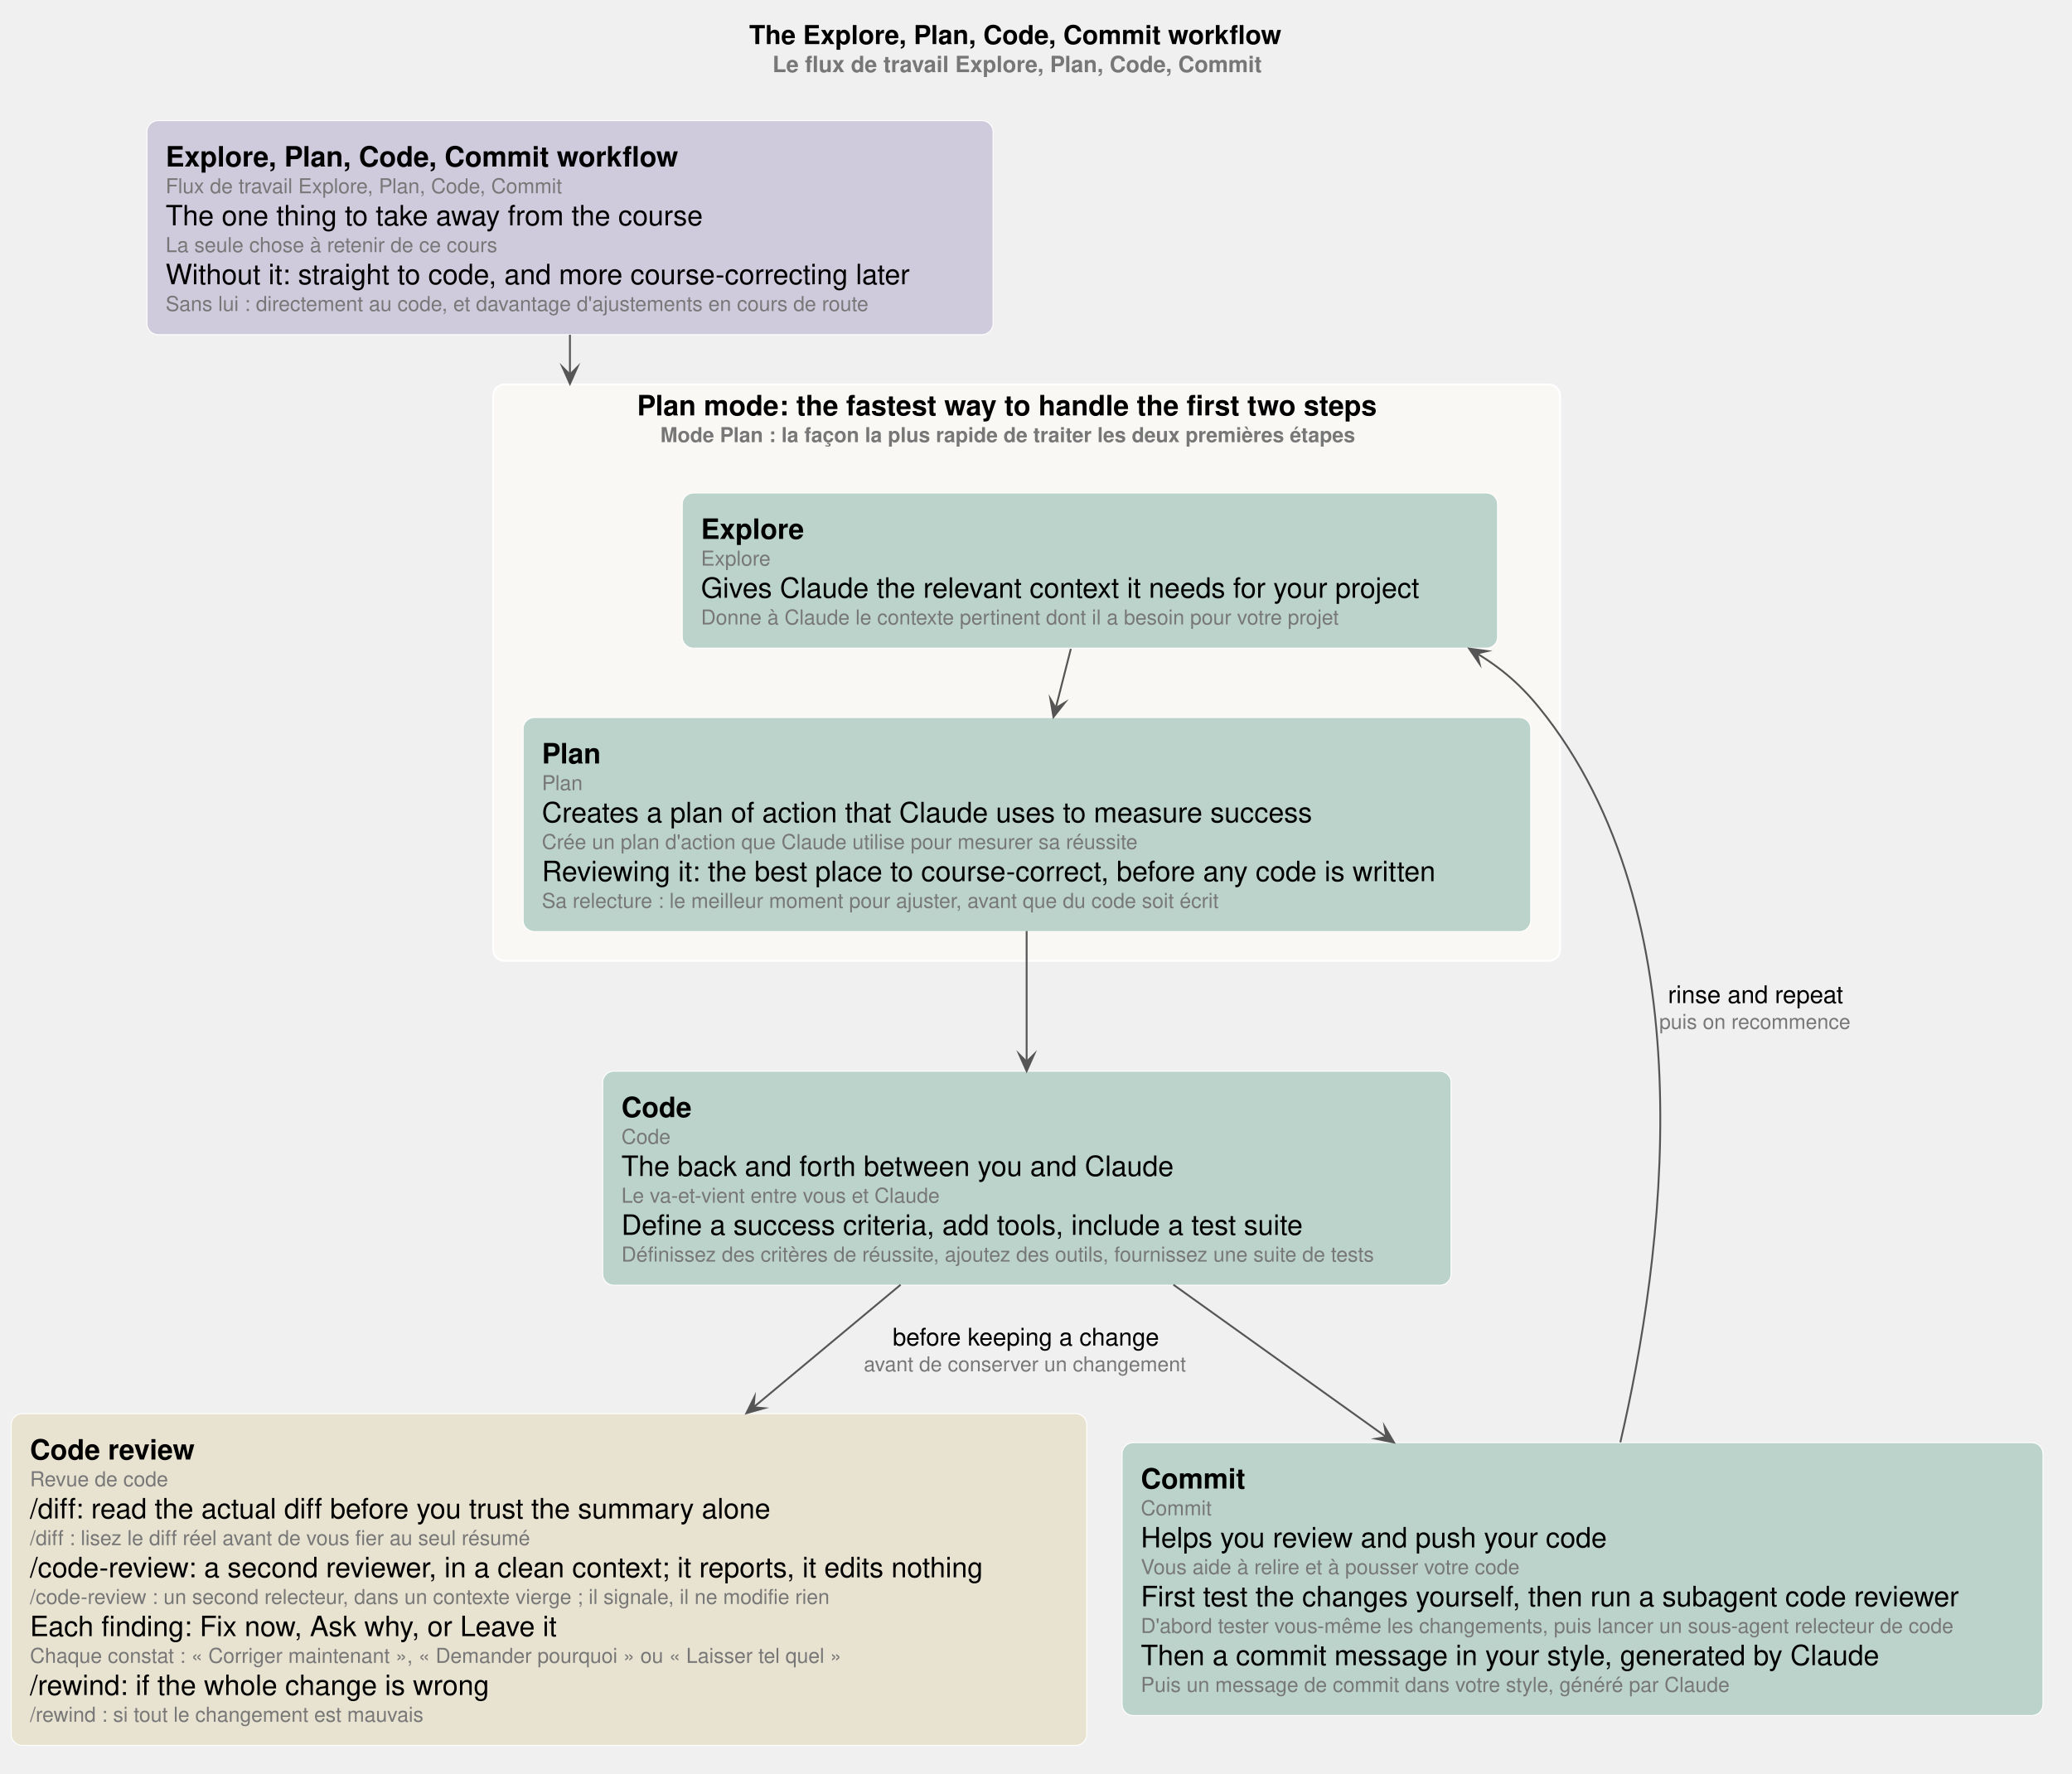
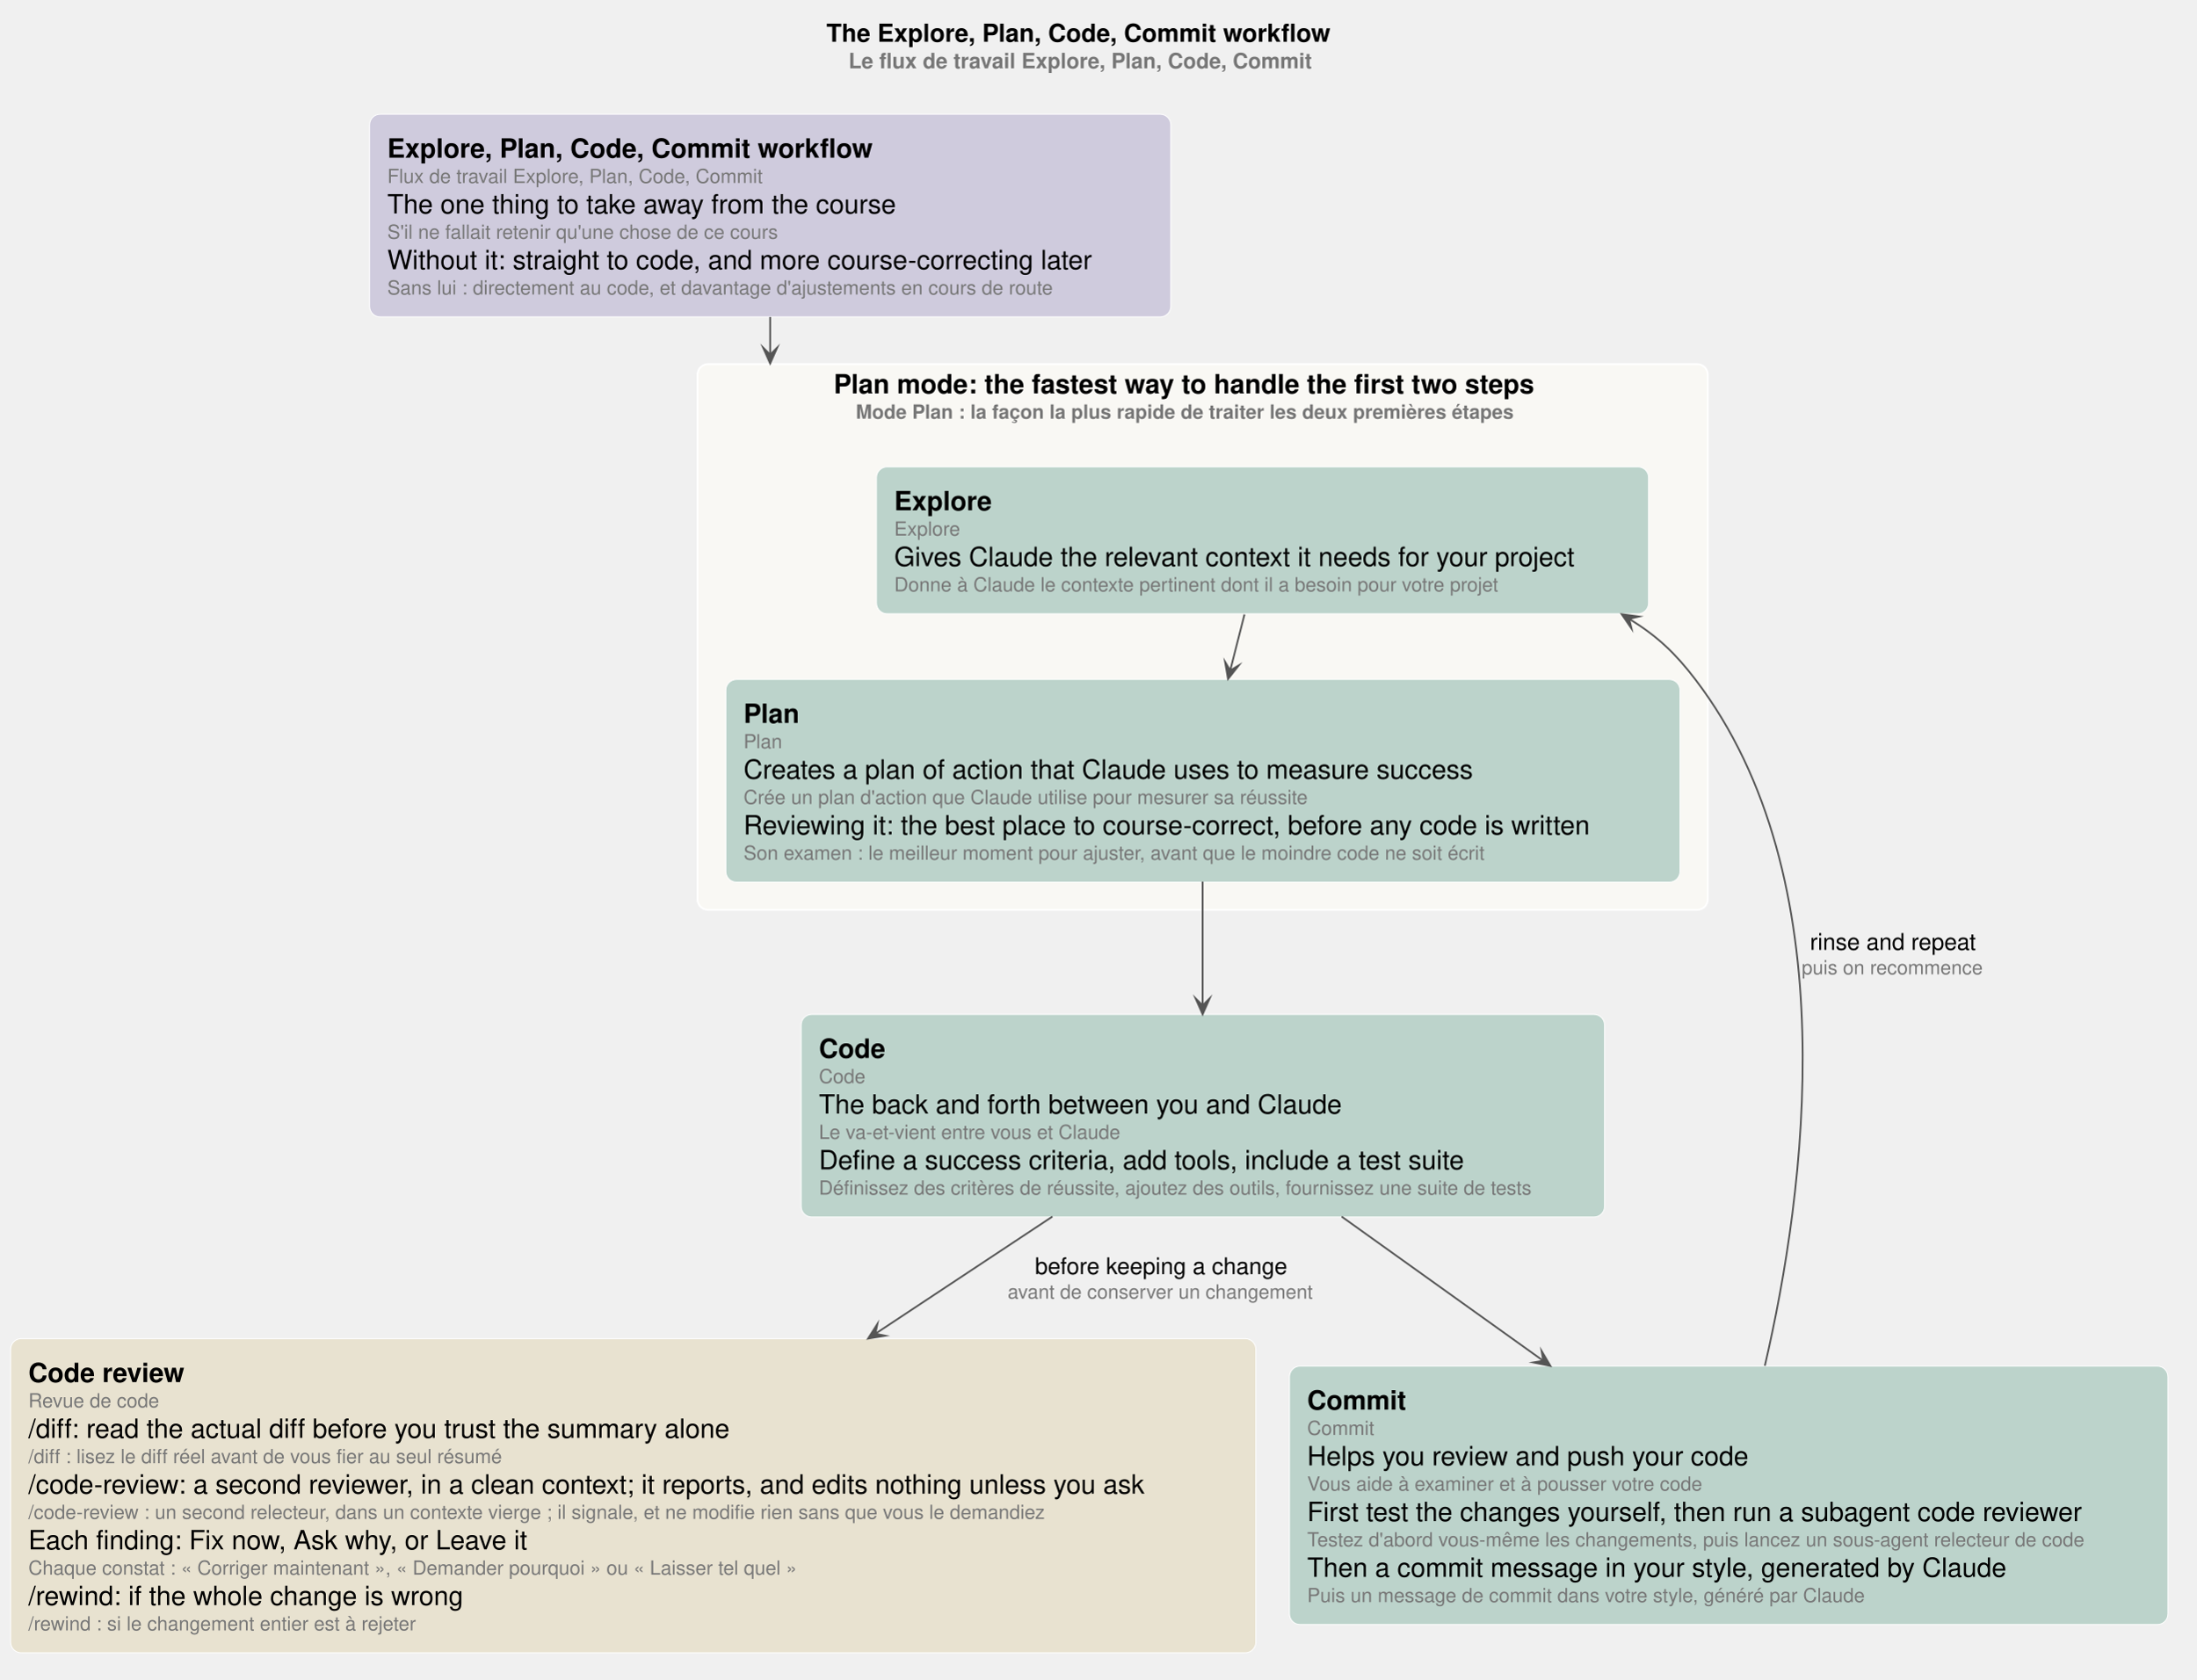
- <svg xmlns="http://www.w3.org/2000/svg" version="1.1" data-diagram-type="DESCRIPTION" style="width:1107px;height:948px;background:#FFFFFF;" width="1107px" height="948px" viewBox="0 0 1107 948" zoomAndPan="magnify" preserveAspectRatio="none" contentStyleType="text/css">
+ <svg xmlns="http://www.w3.org/2000/svg" version="1.1" data-diagram-type="DESCRIPTION" style="width:1239px;height:948px;background:#FFFFFF;" width="1239px" height="948px" viewBox="0 0 1239 948" zoomAndPan="magnify" preserveAspectRatio="none" contentStyleType="text/css">
  <defs />
  <g font-family="sans-serif" lengthAdjust="spacing">
    <g class="title" data-source-line="18">
-       <text x="400.256" y="23.563" fill="#000" font-size="14" textLength="299.988" font-weight="700" font-family="Helvetica">The Explore, Plan, Code, Commit workflow</text>
-       <text x="412.722" y="38.564" fill="#777" font-size="12" textLength="275.057" font-weight="700" font-family="Helvetica">Le flux de travail Explore, Plan, Code, Commit</text>
+       <text x="466.256" y="23.563" fill="#000" font-size="14" textLength="299.988" font-weight="700" font-family="Helvetica">The Explore, Plan, Code, Commit workflow</text>
+       <text x="478.722" y="38.564" fill="#777" font-size="12" textLength="275.057" font-weight="700" font-family="Helvetica">Le flux de travail Explore, Plan, Code, Commit</text>
    </g>
    <g class="cluster" data-qualified-name="PM" id="ent0002" data-source-line="21">
-       <rect x="263.5" y="205.459" width="570" height="308" fill="#F9F8F4" style="stroke:#FFF;stroke-width:1;" rx="6" ry="6" />
-       <text x="340.353" y="221.99" fill="#000" font-size="15" textLength="416.294" font-weight="700" font-family="Helvetica">Plan mode: the fastest way to handle the first two steps</text>
-       <text x="352.823" y="236.265" fill="#777" font-size="11" textLength="391.354" font-weight="700" font-family="Helvetica">Mode Plan : la façon la plus rapide de traiter les deux premières étapes</text>
+       <rect x="393.5" y="205.459" width="570" height="308" fill="#F9F8F4" style="stroke:#FFF;stroke-width:1;" rx="6" ry="6" />
+       <text x="470.353" y="221.99" fill="#000" font-size="15" textLength="416.294" font-weight="700" font-family="Helvetica">Plan mode: the fastest way to handle the first two steps</text>
+       <text x="482.823" y="236.265" fill="#777" font-size="11" textLength="391.354" font-weight="700" font-family="Helvetica">Mode Plan : la façon la plus rapide de traiter les deux premières étapes</text>
    </g>
    <g class="entity" data-qualified-name="WHY" id="ent0001" data-source-line="20">
-       <rect x="78.5" y="64.459" width="452.056" height="114.377" fill="#CFCBDD" style="stroke:#FFF;stroke-width:0.5;" rx="6" ry="6" />
-       <text x="88.5" y="88.99" fill="#000" font-size="15" textLength="288.494" font-weight="700" font-family="Helvetica">Explore, Plan, Code, Commit workflow</text>
-       <text x="88.5" y="103.265" fill="#777" font-size="11" textLength="225.425" font-family="Helvetica">Flux de travail Explore, Plan, Code, Commit</text>
-       <text x="88.5" y="120.449" fill="#000" font-size="15" textLength="309.478" font-family="Helvetica">The one thing to take away from the course</text>
-       <text x="88.5" y="134.724" fill="#777" font-size="11" textLength="189.046" font-family="Helvetica">La seule chose à retenir de ce cours</text>
-       <text x="88.5" y="151.908" fill="#000" font-size="15" textLength="432.056" font-family="Helvetica">Without it: straight to code, and more course-correcting later</text>
-       <text x="88.5" y="166.183" fill="#777" font-size="11" textLength="402.816" font-family="Helvetica">Sans lui : directement au code, et davantage d'ajustements en cours de route</text>
+       <rect x="208.5" y="64.459" width="452.056" height="114.377" fill="#CFCBDD" style="stroke:#FFF;stroke-width:0.5;" rx="6" ry="6" />
+       <text x="218.5" y="88.99" fill="#000" font-size="15" textLength="288.494" font-weight="700" font-family="Helvetica">Explore, Plan, Code, Commit workflow</text>
+       <text x="218.5" y="103.265" fill="#777" font-size="11" textLength="225.425" font-family="Helvetica">Flux de travail Explore, Plan, Code, Commit</text>
+       <text x="218.5" y="120.449" fill="#000" font-size="15" textLength="309.478" font-family="Helvetica">The one thing to take away from the course</text>
+       <text x="218.5" y="134.724" fill="#777" font-size="11" textLength="239.062" font-family="Helvetica">S'il ne fallait retenir qu'une chose de ce cours</text>
+       <text x="218.5" y="151.908" fill="#000" font-size="15" textLength="432.056" font-family="Helvetica">Without it: straight to code, and more course-correcting later</text>
+       <text x="218.5" y="166.183" fill="#777" font-size="11" textLength="402.816" font-family="Helvetica">Sans lui : directement au code, et davantage d'ajustements en cours de route</text>
    </g>
    <g class="entity" data-qualified-name="CO" id="ent0005" data-source-line="25">
-       <rect x="322" y="572.459" width="453.254" height="114.377" fill="#BCD3CB" style="stroke:#FFF;stroke-width:0.5;" rx="6" ry="6" />
-       <text x="332" y="596.99" fill="#000" font-size="15" textLength="39.756" font-weight="700" font-family="Helvetica">Code</text>
-       <text x="332" y="611.265" fill="#777" font-size="11" textLength="27.779" font-family="Helvetica">Code</text>
-       <text x="332" y="628.449" fill="#000" font-size="15" textLength="316.216" font-family="Helvetica">The back and forth between you and Claude</text>
-       <text x="332" y="642.724" fill="#777" font-size="11" textLength="185.007" font-family="Helvetica">Le va-et-vient entre vous et Claude</text>
-       <text x="332" y="659.908" fill="#000" font-size="15" textLength="391.809" font-family="Helvetica">Define a success criteria, add tools, include a test suite</text>
-       <text x="332" y="674.183" fill="#777" font-size="11" textLength="433.254" font-family="Helvetica">Définissez des critères de réussite, ajoutez des outils, fournissez une suite de tests</text>
+       <rect x="452" y="572.459" width="453.254" height="114.377" fill="#BCD3CB" style="stroke:#FFF;stroke-width:0.5;" rx="6" ry="6" />
+       <text x="462" y="596.99" fill="#000" font-size="15" textLength="39.756" font-weight="700" font-family="Helvetica">Code</text>
+       <text x="462" y="611.265" fill="#777" font-size="11" textLength="27.779" font-family="Helvetica">Code</text>
+       <text x="462" y="628.449" fill="#000" font-size="15" textLength="316.216" font-family="Helvetica">The back and forth between you and Claude</text>
+       <text x="462" y="642.724" fill="#777" font-size="11" textLength="185.007" font-family="Helvetica">Le va-et-vient entre vous et Claude</text>
+       <text x="462" y="659.908" fill="#000" font-size="15" textLength="391.809" font-family="Helvetica">Define a success criteria, add tools, include a test suite</text>
+       <text x="462" y="674.183" fill="#777" font-size="11" textLength="433.254" font-family="Helvetica">Définissez des critères de réussite, ajoutez des outils, fournissez une suite de tests</text>
    </g>
    <g class="entity" data-qualified-name="CM" id="ent0006" data-source-line="26">
-       <rect x="599.5" y="770.959" width="491.995" height="145.836" fill="#BCD3CB" style="stroke:#FFF;stroke-width:0.5;" rx="6" ry="6" />
-       <text x="609.5" y="795.49" fill="#000" font-size="15" textLength="57.583" font-weight="700" font-family="Helvetica">Commit</text>
-       <text x="609.5" y="809.765" fill="#777" font-size="11" textLength="40.165" font-family="Helvetica">Commit</text>
-       <text x="609.5" y="826.949" fill="#000" font-size="15" textLength="268.953" font-family="Helvetica">Helps you review and push your code</text>
-       <text x="609.5" y="841.224" fill="#777" font-size="11" textLength="217.363" font-family="Helvetica">Vous aide à relire et à pousser votre code</text>
-       <text x="609.5" y="858.408" fill="#000" font-size="15" textLength="471.995" font-family="Helvetica">First test the changes yourself, then run a subagent code reviewer</text>
-       <text x="609.5" y="872.683" fill="#777" font-size="11" textLength="469.439" font-family="Helvetica">D'abord tester vous-même les changements, puis lancer un sous-agent relecteur de code</text>
-       <text x="609.5" y="889.867" fill="#000" font-size="15" textLength="422.292" font-family="Helvetica">Then a commit message in your style, generated by Claude</text>
-       <text x="609.5" y="904.142" fill="#777" font-size="11" textLength="335.419" font-family="Helvetica">Puis un message de commit dans votre style, généré par Claude</text>
+       <rect x="727.5" y="770.959" width="495.605" height="145.836" fill="#BCD3CB" style="stroke:#FFF;stroke-width:0.5;" rx="6" ry="6" />
+       <text x="737.5" y="795.49" fill="#000" font-size="15" textLength="57.583" font-weight="700" font-family="Helvetica">Commit</text>
+       <text x="737.5" y="809.765" fill="#777" font-size="11" textLength="40.165" font-family="Helvetica">Commit</text>
+       <text x="737.5" y="826.949" fill="#000" font-size="15" textLength="268.953" font-family="Helvetica">Helps you review and push your code</text>
+       <text x="737.5" y="841.224" fill="#777" font-size="11" textLength="238.509" font-family="Helvetica">Vous aide à examiner et à pousser votre code</text>
+       <text x="737.5" y="858.408" fill="#000" font-size="15" textLength="471.995" font-family="Helvetica">First test the changes yourself, then run a subagent code reviewer</text>
+       <text x="737.5" y="872.683" fill="#777" font-size="11" textLength="475.605" font-family="Helvetica">Testez d'abord vous-même les changements, puis lancez un sous-agent relecteur de code</text>
+       <text x="737.5" y="889.867" fill="#000" font-size="15" textLength="422.292" font-family="Helvetica">Then a commit message in your style, generated by Claude</text>
+       <text x="737.5" y="904.142" fill="#777" font-size="11" textLength="335.419" font-family="Helvetica">Puis un message de commit dans votre style, généré par Claude</text>
    </g>
    <g class="entity" data-qualified-name="REV" id="ent0007" data-source-line="27">
-       <rect x="6" y="755.459" width="574.612" height="177.295" fill="#E8E2D0" style="stroke:#FFF;stroke-width:0.5;" rx="6" ry="6" />
+       <rect x="6" y="755.459" width="702.507" height="177.295" fill="#E8E2D0" style="stroke:#FFF;stroke-width:0.5;" rx="6" ry="6" />
      <text x="16" y="779.99" fill="#000" font-size="15" textLength="94.263" font-weight="700" font-family="Helvetica">Code review</text>
      <text x="16" y="794.265" fill="#777" font-size="11" textLength="77.956" font-family="Helvetica">Revue de code</text>
      <text x="16" y="811.449" fill="#000" font-size="15" textLength="430.254" font-family="Helvetica">/diff: read the actual diff before you trust the summary alone</text>
      <text x="16" y="825.724" fill="#777" font-size="11" textLength="290.275" font-family="Helvetica">/diff : lisez le diff réel avant de vous fier au seul résumé</text>
-       <text x="16" y="842.908" fill="#000" font-size="15" textLength="554.612" font-family="Helvetica">/code-review: a second reviewer, in a clean context; it reports, it edits nothing</text>
-       <text x="16" y="857.183" fill="#777" font-size="11" textLength="463.692" font-family="Helvetica">/code-review : un second relecteur, dans un contexte vierge ; il signale, il ne modifie rien</text>
+       <text x="16" y="842.908" fill="#000" font-size="15" textLength="682.507" font-family="Helvetica">/code-review: a second reviewer, in a clean context; it reports, and edits nothing unless you ask</text>
+       <text x="16" y="857.183" fill="#777" font-size="11" textLength="619.298" font-family="Helvetica">/code-review : un second relecteur, dans un contexte vierge ; il signale, et ne modifie rien sans que vous le demandiez</text>
      <text x="16" y="874.367" fill="#000" font-size="15" textLength="303.406" font-family="Helvetica">Each finding: Fix now, Ask why, or Leave it</text>
      <text x="16" y="888.642" fill="#777" font-size="11" textLength="460.33" font-family="Helvetica">Chaque constat : « Corriger maintenant », « Demander pourquoi » ou « Laisser tel quel »</text>
      <text x="16" y="905.826" fill="#000" font-size="15" textLength="267.305" font-family="Helvetica">/rewind: if the whole change is wrong</text>
-       <text x="16" y="920.101" fill="#777" font-size="11" textLength="226.188" font-family="Helvetica">/rewind : si tout le changement est mauvais</text>
+       <text x="16" y="920.101" fill="#777" font-size="11" textLength="235.528" font-family="Helvetica">/rewind : si le changement entier est à rejeter</text>
    </g>
    <g class="entity" data-qualified-name="PM.E" id="ent0003" data-source-line="22">
-       <rect x="364.5" y="263.459" width="435.591" height="82.918" fill="#BCD3CB" style="stroke:#FFF;stroke-width:0.5;" rx="6" ry="6" />
-       <text x="374.5" y="287.99" fill="#000" font-size="15" textLength="57.188" font-weight="700" font-family="Helvetica">Explore</text>
-       <text x="374.5" y="302.265" fill="#777" font-size="11" textLength="39.531" font-family="Helvetica">Explore</text>
-       <text x="374.5" y="319.449" fill="#000" font-size="15" textLength="415.591" font-family="Helvetica">Gives Claude the relevant context it needs for your project</text>
-       <text x="374.5" y="333.724" fill="#777" font-size="11" textLength="366.62" font-family="Helvetica">Donne à Claude le contexte pertinent dont il a besoin pour votre projet</text>
+       <rect x="494.5" y="263.459" width="435.591" height="82.918" fill="#BCD3CB" style="stroke:#FFF;stroke-width:0.5;" rx="6" ry="6" />
+       <text x="504.5" y="287.99" fill="#000" font-size="15" textLength="57.188" font-weight="700" font-family="Helvetica">Explore</text>
+       <text x="504.5" y="302.265" fill="#777" font-size="11" textLength="39.531" font-family="Helvetica">Explore</text>
+       <text x="504.5" y="319.449" fill="#000" font-size="15" textLength="415.591" font-family="Helvetica">Gives Claude the relevant context it needs for your project</text>
+       <text x="504.5" y="333.724" fill="#777" font-size="11" textLength="366.62" font-family="Helvetica">Donne à Claude le contexte pertinent dont il a besoin pour votre projet</text>
    </g>
    <g class="entity" data-qualified-name="PM.PL" id="ent0004" data-source-line="23">
-       <rect x="279.5" y="383.459" width="538.32" height="114.377" fill="#BCD3CB" style="stroke:#FFF;stroke-width:0.5;" rx="6" ry="6" />
-       <text x="289.5" y="407.99" fill="#000" font-size="15" textLength="32.871" font-weight="700" font-family="Helvetica">Plan</text>
-       <text x="289.5" y="422.265" fill="#777" font-size="11" textLength="22.73" font-family="Helvetica">Plan</text>
-       <text x="289.5" y="439.449" fill="#000" font-size="15" textLength="439.248" font-family="Helvetica">Creates a plan of action that Claude uses to measure success</text>
-       <text x="289.5" y="453.724" fill="#777" font-size="11" textLength="340.823" font-family="Helvetica">Crée un plan d'action que Claude utilise pour mesurer sa réussite</text>
-       <text x="289.5" y="470.908" fill="#000" font-size="15" textLength="518.32" font-family="Helvetica">Reviewing it: the best place to course-correct, before any code is written</text>
-       <text x="289.5" y="485.183" fill="#777" font-size="11" textLength="388.98" font-family="Helvetica">Sa relecture : le meilleur moment pour ajuster, avant que du code soit écrit</text>
+       <rect x="409.5" y="383.459" width="538.32" height="114.377" fill="#BCD3CB" style="stroke:#FFF;stroke-width:0.5;" rx="6" ry="6" />
+       <text x="419.5" y="407.99" fill="#000" font-size="15" textLength="32.871" font-weight="700" font-family="Helvetica">Plan</text>
+       <text x="419.5" y="422.265" fill="#777" font-size="11" textLength="22.73" font-family="Helvetica">Plan</text>
+       <text x="419.5" y="439.449" fill="#000" font-size="15" textLength="439.248" font-family="Helvetica">Creates a plan of action that Claude uses to measure success</text>
+       <text x="419.5" y="453.724" fill="#777" font-size="11" textLength="340.823" font-family="Helvetica">Crée un plan d'action que Claude utilise pour mesurer sa réussite</text>
+       <text x="419.5" y="470.908" fill="#000" font-size="15" textLength="518.32" font-family="Helvetica">Reviewing it: the best place to course-correct, before any code is written</text>
+       <text x="419.5" y="485.183" fill="#777" font-size="11" textLength="448.089" font-family="Helvetica">Son examen : le meilleur moment pour ajuster, avant que le moindre code ne soit écrit</text>
    </g>
    <g class="link" data-entity-1="ent0001" data-entity-2="ent0002" id="lnk8" data-link-type="dependency">
-       <polygon points="304.5,205.125,308.5,196.125,304.5,200.125,300.5,196.125,304.5,205.125" fill="#555" style="stroke:#555;stroke-width:1;stroke-linejoin:miter;stroke-miterlimit:10;" />
-       <path d="M304.5,178.892 C304.5,183.965 304.5,189.206 304.5,194.536 C304.5,197.202 304.5,199.889 304.5,202.59 C304.5,203.265 304.5,203.941 304.5,204.618 C304.5,204.787 304.5,199.956 304.5,200.125" style="stroke:#555;stroke-width:1;" fill="none" />
+       <polygon points="434.5,205.125,438.5,196.125,434.5,200.125,430.5,196.125,434.5,205.125" fill="#555" style="stroke:#555;stroke-width:1;stroke-linejoin:miter;stroke-miterlimit:10;" />
+       <path d="M434.5,178.892 C434.5,183.965 434.5,189.206 434.5,194.536 C434.5,197.202 434.5,199.889 434.5,202.59 C434.5,203.265 434.5,203.941 434.5,204.618 C434.5,204.787 434.5,199.956 434.5,200.125" style="stroke:#555;stroke-width:1;" fill="none" />
    </g>
    <g class="link" data-entity-1="ent0003" data-entity-2="ent0004" id="lnk9" data-link-type="dependency">
-       <polygon points="562.828,383.2,568.926,375.465,564.062,378.354,561.173,373.491,562.828,383.2" fill="#555" style="stroke:#555;stroke-width:1;stroke-linejoin:miter;stroke-miterlimit:10;" />
-       <path d="M572.114,346.739 C569.185,358.241 567.179,366.116 564.062,378.354" style="stroke:#555;stroke-width:1;" fill="none" />
+       <polygon points="692.828,383.2,698.926,375.465,694.062,378.354,691.173,373.491,692.828,383.2" fill="#555" style="stroke:#555;stroke-width:1;stroke-linejoin:miter;stroke-miterlimit:10;" />
+       <path d="M702.114,346.739 C699.185,358.241 697.179,366.116 694.062,378.354" style="stroke:#555;stroke-width:1;" fill="none" />
    </g>
    <g class="link" data-entity-1="ent0004" data-entity-2="ent0005" id="lnk10" data-link-type="dependency">
-       <polygon points="548.5,572.392,552.5,563.392,548.5,567.392,544.5,563.392,548.5,572.392" fill="#555" style="stroke:#555;stroke-width:1;stroke-linejoin:miter;stroke-miterlimit:10;" />
-       <path d="M548.5,497.565 C548.5,521.233 548.5,543.729 548.5,567.392" style="stroke:#555;stroke-width:1;" fill="none" />
+       <polygon points="678.5,572.392,682.5,563.392,678.5,567.392,674.5,563.392,678.5,572.392" fill="#555" style="stroke:#555;stroke-width:1;stroke-linejoin:miter;stroke-miterlimit:10;" />
+       <path d="M678.5,497.565 C678.5,521.233 678.5,543.729 678.5,567.392" style="stroke:#555;stroke-width:1;" fill="none" />
    </g>
    <g class="link" data-entity-1="ent0005" data-entity-2="ent0006" id="lnk11" data-link-type="dependency">
-       <polygon points="744.741,770.867,739.749,762.377,740.674,767.957,735.094,768.883,744.741,770.867" fill="#555" style="stroke:#555;stroke-width:1;stroke-linejoin:miter;stroke-miterlimit:10;" />
-       <path d="M626.922,686.569 C663.012,712.391 702.202,740.431 740.674,767.957" style="stroke:#555;stroke-width:1;" fill="none" />
+       <polygon points="874.741,770.867,869.749,762.377,870.674,767.957,865.094,768.883,874.741,770.867" fill="#555" style="stroke:#555;stroke-width:1;stroke-linejoin:miter;stroke-miterlimit:10;" />
+       <path d="M756.922,686.569 C793.012,712.391 832.202,740.431 870.674,767.957" style="stroke:#555;stroke-width:1;" fill="none" />
    </g>
    <g class="link" data-entity-1="ent0006" data-entity-2="ent0003" id="lnk12" data-link-type="dependency">
-       <polygon points="784.915,346.611,790.473,354.742,789.17,349.237,794.675,347.934,784.915,346.611" fill="#555" style="stroke:#555;stroke-width:1;stroke-linejoin:miter;stroke-miterlimit:10;" />
-       <path d="M865.696,770.776 C888.527,672.434 912.283,495.766 826.5,383.459 C815.101,368.536 805.074,359.053 789.17,349.237" style="stroke:#555;stroke-width:1;" fill="none" />
-       <text x="891.163" y="536.053" fill="#000" font-size="13" textLength="99.982" font-family="Helvetica">rinse and repeat</text>
-       <text x="886.5" y="549.845" fill="#777" font-size="11" textLength="109.307" font-family="Helvetica">puis on recommence</text>
+       <polygon points="914.915,346.611,920.473,354.742,919.17,349.237,924.675,347.934,914.915,346.611" fill="#555" style="stroke:#555;stroke-width:1;stroke-linejoin:miter;stroke-miterlimit:10;" />
+       <path d="M995.696,770.776 C1018.527,672.434 1042.283,495.766 956.5,383.459 C945.101,368.536 935.074,359.053 919.17,349.237" style="stroke:#555;stroke-width:1;" fill="none" />
+       <text x="1021.163" y="536.053" fill="#000" font-size="13" textLength="99.982" font-family="Helvetica">rinse and repeat</text>
+       <text x="1016.5" y="549.845" fill="#777" font-size="11" textLength="109.307" font-family="Helvetica">puis on recommence</text>
    </g>
    <g class="link" data-entity-1="ent0005" data-entity-2="ent0007" id="lnk13" data-link-type="dependency">
-       <polygon points="398.773,755.231,408.248,752.543,402.614,752.03,403.126,746.397,398.773,755.231" fill="#555" style="stroke:#555;stroke-width:1;stroke-linejoin:miter;stroke-miterlimit:10;" />
-       <path d="M481.168,686.569 C455.936,707.596 430.466,728.821 402.614,752.03" style="stroke:#555;stroke-width:1;" fill="none" />
-       <text x="476.909" y="719.053" fill="#000" font-size="13" textLength="153.588" font-family="Helvetica">before keeping a change</text>
-       <text x="461.5" y="732.845" fill="#777" font-size="11" textLength="184.406" font-family="Helvetica">avant de conserver un changement</text>
+       <polygon points="489.713,755.435,499.426,753.802,493.882,752.675,495.01,747.131,489.713,755.435" fill="#555" style="stroke:#555;stroke-width:1;stroke-linejoin:miter;stroke-miterlimit:10;" />
+       <path d="M593.741,686.569 C561.885,707.657 529.034,729.405 493.882,752.675" style="stroke:#555;stroke-width:1;" fill="none" />
+       <text x="583.909" y="719.053" fill="#000" font-size="13" textLength="153.588" font-family="Helvetica">before keeping a change</text>
+       <text x="568.5" y="732.845" fill="#777" font-size="11" textLength="184.406" font-family="Helvetica">avant de conserver un changement</text>
    </g>
  </g>
</svg>
